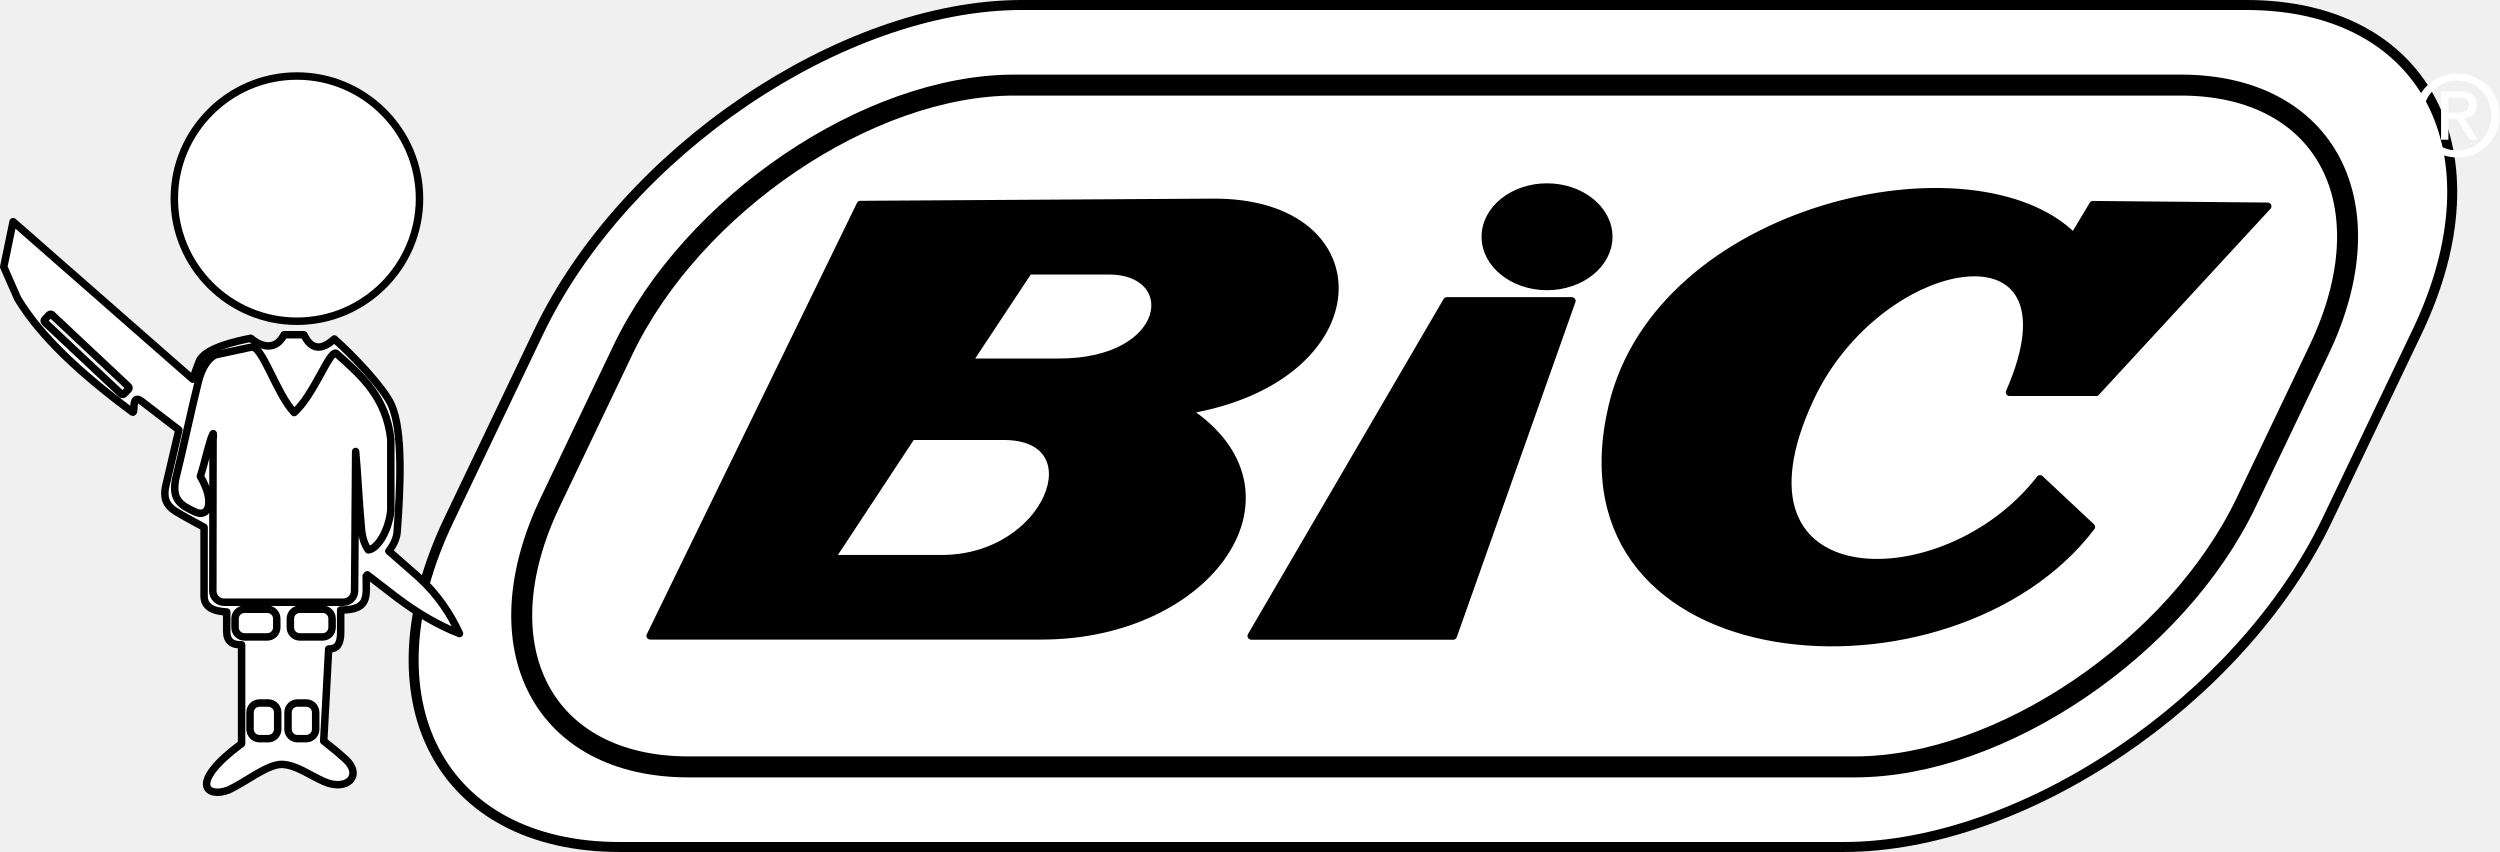
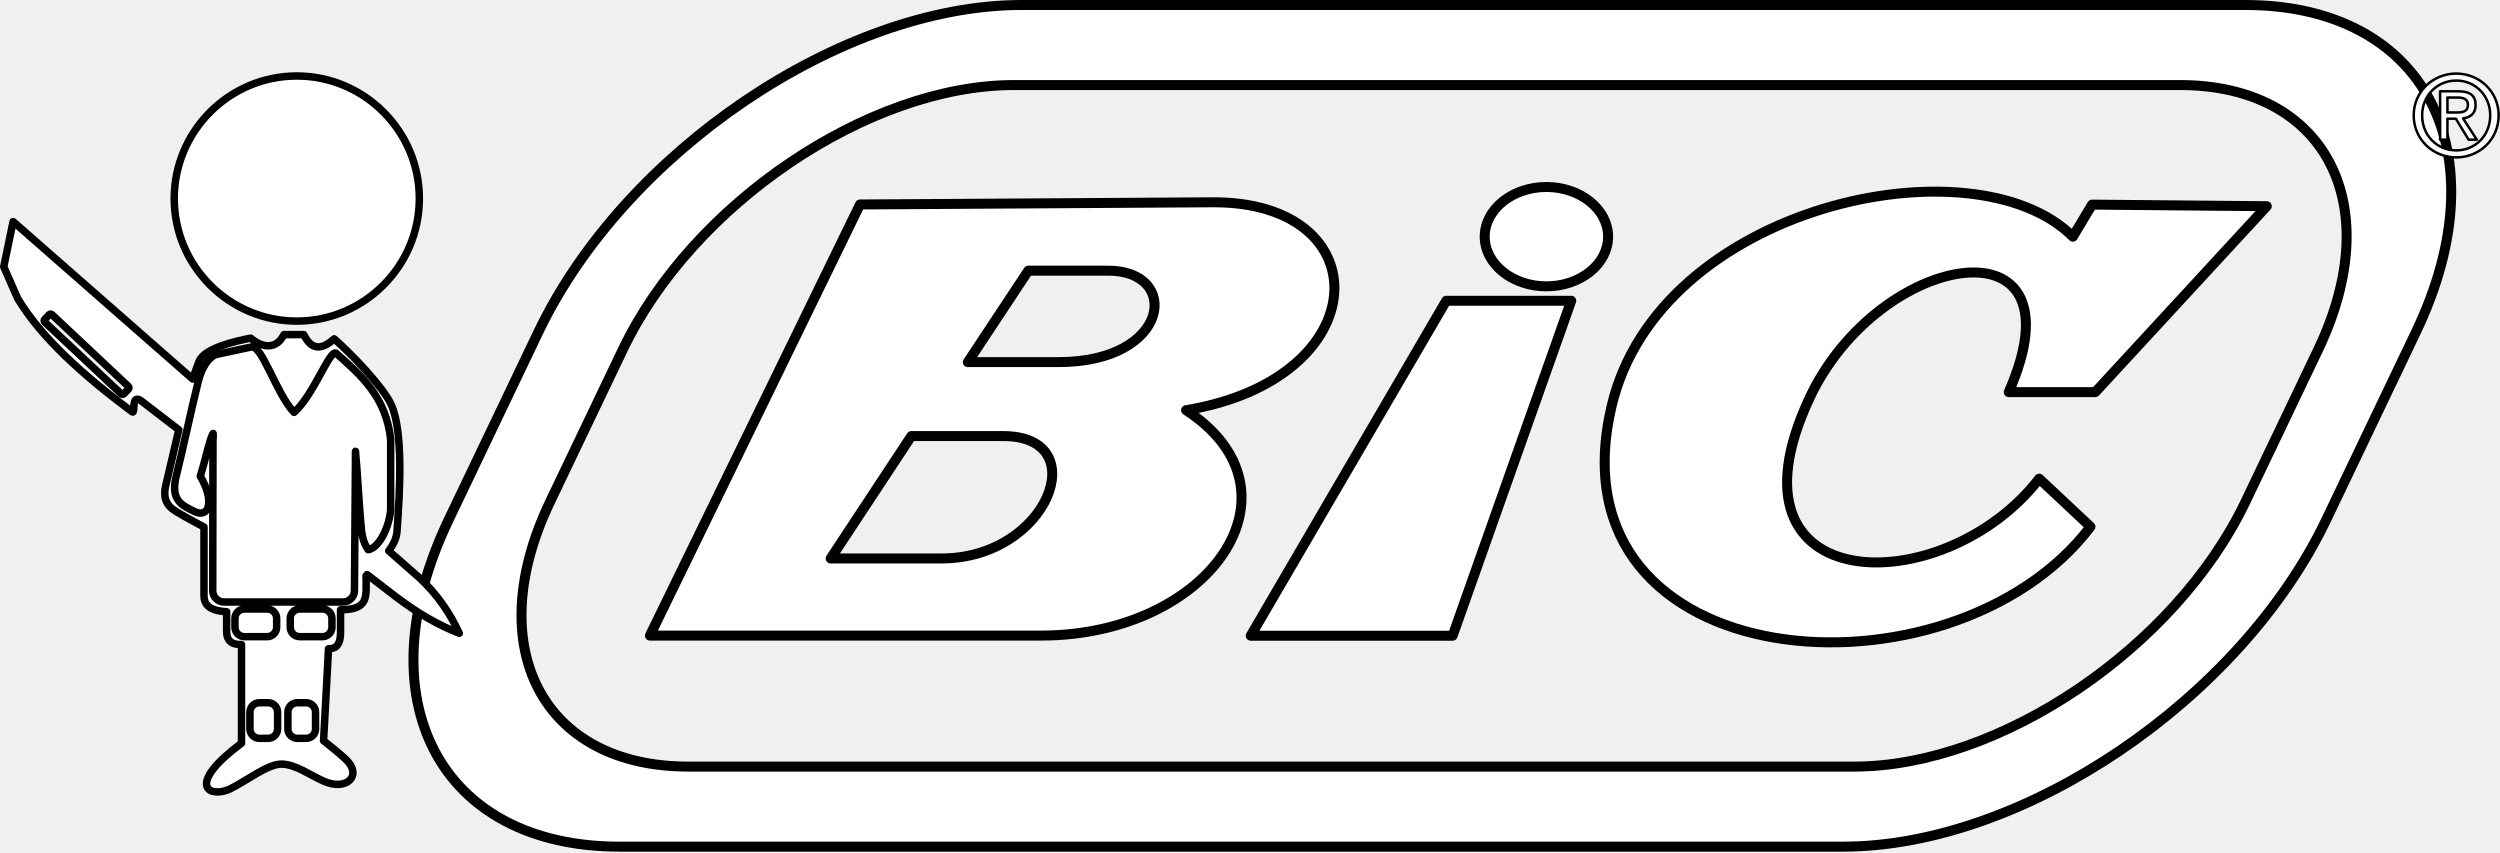
- <svg xmlns="http://www.w3.org/2000/svg" width="100%" height="100%" viewBox="0 0 2503 853" version="1.1" xml:space="preserve" style="fill-rule:evenodd;clip-rule:evenodd;stroke-linejoin:round;stroke-miterlimit:2;">
-   <g transform="matrix(1,0,0,1,3.200372,5)">
-     <g transform="matrix(4.329582,0,0,4.329582,0.549628,0)">
-       <path d="M235.468,0L518.569,0C560.166,0 577.93,34.038 558.055,75.63L537.29,119.077C517.414,160.668 467.107,194.707 425.517,194.707L142.416,194.707C100.825,194.707 83.05,160.674 102.93,119.077L123.694,75.63C143.574,34.033 193.871,0 235.468,0Z" style="fill:white;stroke:black;stroke-width:2.31px;" />
+ <svg xmlns="http://www.w3.org/2000/svg" width="100%" height="100%" viewBox="0 0 2504 854" version="1.1" xml:space="preserve" style="fill-rule:evenodd;clip-rule:evenodd;stroke-linejoin:round;stroke-miterlimit:2;">
+   <g transform="matrix(1,0,0,1,-0.004912,0.000667)">
+     <g transform="matrix(1,0,0,1,3.200372,5)">
+       <g transform="matrix(4.329582,0,0,4.329582,0.549628,0)">
+         <path d="M235.468,0L518.569,0C560.166,0 577.93,34.038 558.055,75.63L537.29,119.077C517.414,160.668 467.107,194.707 425.517,194.707L142.416,194.707C100.825,194.707 83.05,160.674 102.93,119.077L123.694,75.63C143.574,34.033 193.871,0 235.468,0ZM233.7,18.52C200.017,18.52 159.288,46.079 143.19,79.763L126.376,114.945C110.278,148.628 124.668,176.187 158.35,176.187L428.078,176.187C461.76,176.187 502.493,148.627 518.589,114.945L535.403,79.763C551.498,46.081 537.112,18.52 503.428,18.52L233.7,18.52ZM356.879,42.101C364.74,42.101 371.152,47.265 371.152,53.594C371.152,59.924 364.74,65.087 356.879,65.087C349.018,65.087 342.606,59.924 342.606,53.594C342.605,47.265 349.018,42.101 356.879,42.101ZM288.476,145.91L333.707,68.424L362.625,68.424L335.19,145.91L288.476,145.91ZM523.529,46.55L483.859,89.557L463.836,89.557C481.832,48.556 433.795,56.565 417.723,90.986C395.919,137.683 448.828,138.14 470.883,109.578L482.747,120.7C450.67,162.927 357.064,156.255 371.953,92.835C382.867,46.351 455.738,30.691 478.669,53.595L483.118,46.18L523.529,46.55ZM198.087,46.147L279.594,45.641C318.57,45.399 317.803,86.413 273.519,93.735C302.241,112.475 279.102,145.803 240.107,145.879L149.486,145.879L198.087,46.147ZM209.965,99.726L191.298,128.038L216.81,128.038C241.651,128.14 252.539,99.621 231.122,99.726L209.965,99.726ZM237.032,61.457L223.032,82.613L243.878,82.613C269.963,82.715 272.451,61.351 255.389,61.457L237.032,61.457Z" style="fill:white;stroke:black;stroke-width:2.31px;" />
+       </g>
    </g>
-     <g transform="matrix(4.329582,0,0,4.329582,0.549628,0)">
-       <path d="M233.7,18.52L503.428,18.52C537.112,18.52 551.498,46.081 535.403,79.763L518.589,114.945C502.493,148.627 461.76,176.187 428.078,176.187L158.35,176.187C124.668,176.187 110.278,148.628 126.376,114.945L143.19,79.763C159.288,46.079 200.017,18.52 233.7,18.52Z" style="fill:white;stroke:black;stroke-width:4.85px;stroke-miterlimit:2.613;" />
+     <g transform="matrix(1,0,0,1,3.200372,5)">
+       <g transform="matrix(4.329582,0,0,4.329582,0.549628,0)">
+         <path d="M64.823,76.25C62.972,79.897 59.698,79.245 57.129,77.068C53.855,77.728 46.419,79.299 45.183,82.449C44.656,83.796 44.167,85.157 43.716,86.531L2.167,50.107L0,60.561L3.218,67.876C8.58,76.787 17.973,85.369 29.707,94.112C30.563,94.823 29.297,89.744 31.801,91.58L40.497,98.268C39.527,102.33 38.583,106.598 37.486,111.117C36.85,113.739 37.469,115.655 39.614,117.01C41.781,118.379 44.089,119.52 46.326,120.776L46.326,136.655C46.326,139.093 48.209,140.205 51.564,140.36L51.564,145C51.581,146.905 52.582,148.033 55.001,147.947L55.001,170.79C42.4,180.146 47.04,183.497 52.055,181.504C56.202,179.539 61.151,175.426 64.496,175.611C67.642,175.785 70.626,178.027 73.935,179.521C79.433,182.001 83.113,178.15 79.046,174.429C77.023,172.579 75.626,171.518 73.989,170.208C74.371,163.114 74.752,156.021 75.135,148.929C77.048,148.938 77.899,147.833 77.918,145.163L77.918,139.915C84.627,139.888 83.828,136.812 83.811,132.067C83.896,131.969 83.981,131.872 84.068,131.775L90.93,137.052C95.599,140.563 100.399,143.428 105.389,145.352C103.312,140.884 100.431,136.402 95.947,132.318L89.061,126.282C90.11,124.878 90.858,123.414 90.978,121.771C91.689,112.045 92.429,98.507 89.593,92.364C87.805,88.491 80.827,81.092 76.445,77.231C73.363,80.028 71.069,79.682 69.406,76.249L64.823,76.25ZM9.469,72.723L10.518,71.637C10.688,71.463 10.971,71.458 11.147,71.626L28.835,88.231C29.01,88.401 29.014,88.684 28.845,88.86L27.796,89.946C27.625,90.12 27.343,90.124 27.167,89.956L9.479,73.351C9.393,73.267 9.344,73.152 9.344,73.032C9.344,72.917 9.389,72.806 9.469,72.723Z" style="fill:white;stroke:black;stroke-width:1.73px;" />
+       </g>
    </g>
-     <g transform="matrix(4.329582,0,0,4.329582,0.549628,0)">
-       <path d="M64.823,76.25C62.972,79.897 59.698,79.245 57.129,77.068C53.855,77.728 46.419,79.299 45.183,82.449C44.656,83.796 44.167,85.157 43.716,86.531L2.167,50.107L0,60.561L3.218,67.876C8.58,76.787 17.973,85.369 29.707,94.112C30.563,94.823 29.297,89.744 31.801,91.58L40.497,98.268C39.527,102.33 38.583,106.598 37.486,111.117C36.85,113.739 37.469,115.655 39.614,117.01C41.781,118.379 44.089,119.52 46.326,120.776L46.326,136.655C46.326,139.093 48.209,140.205 51.564,140.36L51.564,145C51.581,146.905 52.582,148.033 55.001,147.947L55.001,170.79C42.4,180.146 47.04,183.497 52.055,181.504C56.202,179.539 61.151,175.426 64.496,175.611C67.642,175.785 70.626,178.027 73.935,179.521C79.433,182.001 83.113,178.15 79.046,174.429C77.023,172.579 75.626,171.518 73.989,170.208C74.371,163.114 74.752,156.021 75.135,148.929C77.048,148.938 77.899,147.833 77.918,145.163L77.918,139.915C84.627,139.888 83.828,136.812 83.811,132.067C83.896,131.969 83.981,131.872 84.068,131.775L90.93,137.052C95.599,140.563 100.399,143.428 105.389,145.352C103.312,140.884 100.431,136.402 95.947,132.318L89.061,126.282C90.11,124.878 90.858,123.414 90.978,121.771C91.689,112.045 92.429,98.507 89.593,92.364C87.805,88.491 80.827,81.092 76.445,77.231C73.363,80.028 71.069,79.682 69.406,76.249L64.823,76.25ZM9.469,72.723L10.518,71.637C10.688,71.463 10.971,71.458 11.147,71.626L28.835,88.231C29.01,88.401 29.014,88.684 28.845,88.86L27.796,89.946C27.625,90.12 27.343,90.124 27.167,89.956L9.479,73.351C9.393,73.267 9.344,73.152 9.344,73.032C9.344,72.917 9.389,72.806 9.469,72.723Z" style="fill:white;stroke:black;stroke-width:1.73px;" />
+     <g transform="matrix(1,0,0,1,3.200372,5)">
+       <g transform="matrix(4.329582,0,0,4.329582,0.549628,0)">
+         <path d="M67.793,16.424C83.408,16.424 96.145,29.161 96.145,44.777C96.145,60.393 83.408,73.13 67.793,73.13C52.176,73.13 39.439,60.393 39.439,44.777C39.44,29.161 52.177,16.424 67.793,16.424Z" style="fill:white;stroke:black;stroke-width:1.73px;" />
+       </g>
    </g>
-     <g transform="matrix(4.329582,0,0,4.329582,0.549628,0)">
-       <path d="M67.793,16.424C83.408,16.424 96.145,29.161 96.145,44.777C96.145,60.393 83.408,73.13 67.793,73.13C52.176,73.13 39.439,60.393 39.439,44.777C39.44,29.161 52.177,16.424 67.793,16.424Z" style="fill:white;stroke:black;stroke-width:1.73px;" />
+     <g transform="matrix(1,0,0,1,3.200372,5)">
+       <g transform="matrix(4.329582,0,0,4.329582,0.549628,0)">
+         <path d="M56.74,157.839L56.74,149.492C56.74,148.3 57.716,147.324 58.908,147.324L61.402,147.324C62.594,147.324 63.57,148.303 63.57,149.492L63.57,157.839C63.563,159.026 62.589,160 61.402,160.007L58.908,160.007C57.721,160.002 56.745,159.026 56.74,157.839ZM65.521,157.839L65.521,149.492C65.521,148.3 66.497,147.324 67.689,147.324L70.182,147.324C71.374,147.324 72.35,148.303 72.35,149.492L72.35,157.839C72.343,159.026 71.369,160 70.182,160.007L67.689,160.007C66.502,160.002 65.526,159.026 65.521,157.839ZM58.708,28.956C64.316,28.956 68.89,33.53 68.89,39.138C68.89,44.746 64.316,49.32 58.708,49.32C53.1,49.32 48.526,44.746 48.526,39.138C48.525,33.53 53.1,28.956 58.708,28.956Z" style="fill:white;" />
+       </g>
    </g>
-     <g transform="matrix(4.329582,0,0,4.329582,0.549628,0)">
-       <path d="M56.74,157.839L56.74,149.492C56.74,148.3 57.716,147.324 58.908,147.324L61.402,147.324C62.594,147.324 63.57,148.303 63.57,149.492L63.57,157.839C63.563,159.026 62.589,160 61.402,160.007L58.908,160.007C57.721,160.002 56.745,159.026 56.74,157.839ZM65.521,157.839L65.521,149.492C65.521,148.3 66.497,147.324 67.689,147.324L70.182,147.324C71.374,147.324 72.35,148.303 72.35,149.492L72.35,157.839C72.343,159.026 71.369,160 70.182,160.007L67.689,160.007C66.502,160.002 65.526,159.026 65.521,157.839ZM58.708,28.956C64.316,28.956 68.89,33.53 68.89,39.138C68.89,44.746 64.316,49.32 58.708,49.32C53.1,49.32 48.526,44.746 48.526,39.138C48.525,33.53 53.1,28.956 58.708,28.956Z" style="fill:white;" />
+     <g transform="matrix(1,0,0,1,3.200372,5)">
+       <g transform="matrix(4.329582,0,0,4.329582,0.549628,0)">
+         <path d="M60.491,151.785C61.182,151.785 61.594,152.629 61.409,153.665C61.224,154.701 60.51,155.546 59.819,155.546C59.128,155.546 58.716,154.701 58.901,153.665C59.086,152.629 59.8,151.785 60.491,151.785ZM69.272,151.785C69.963,151.785 70.375,152.629 70.19,153.665C70.005,154.701 69.291,155.546 68.6,155.546C67.909,155.546 67.497,154.701 67.682,153.665C67.867,152.629 68.581,151.785 69.272,151.785Z" style="fill:white;" />
+       </g>
    </g>
-     <g transform="matrix(4.329582,0,0,4.329582,0.549628,0)">
-       <path d="M60.491,151.785C61.182,151.785 61.594,152.629 61.409,153.665C61.224,154.701 60.51,155.546 59.819,155.546C59.128,155.546 58.716,154.701 58.901,153.665C59.086,152.629 59.8,151.785 60.491,151.785ZM69.272,151.785C69.963,151.785 70.375,152.629 70.19,153.665C70.005,154.701 69.291,155.546 68.6,155.546C67.909,155.546 67.497,154.701 67.682,153.665C67.867,152.629 68.581,151.785 69.272,151.785Z" style="fill:white;" />
+     <g transform="matrix(1,0,0,1,3.200372,5)">
+       <g transform="matrix(4.329582,0,0,4.329582,0.549628,0)">
+         <path d="M55.656,139.735L60.968,139.735C62.16,139.735 63.136,140.711 63.136,141.903L63.136,143.963C63.132,145.151 62.156,146.127 60.968,146.131L55.656,146.131C54.468,146.127 53.492,145.151 53.488,143.963L53.488,141.903C53.488,140.711 54.464,139.735 55.656,139.735ZM56.957,167.487L56.957,163.584C56.957,162.393 57.933,161.416 59.125,161.416L61.185,161.416C62.377,161.416 63.353,162.395 63.353,163.584L63.353,167.487C63.353,168.677 62.375,169.655 61.185,169.655L59.125,169.655C57.937,169.651 56.961,168.675 56.957,167.487ZM65.738,167.487L65.738,163.584C65.738,162.393 66.714,161.416 67.906,161.416L69.966,161.416C71.158,161.416 72.134,162.395 72.134,163.584L72.134,167.487C72.134,168.677 71.156,169.655 69.966,169.655L67.906,169.655C66.718,169.651 65.742,168.675 65.738,167.487ZM68.448,139.735L73.76,139.735C74.953,139.735 75.928,140.711 75.928,141.903L75.928,143.963C75.924,145.151 74.948,146.127 73.76,146.131L68.448,146.131C67.26,146.127 66.284,145.151 66.28,143.963L66.28,141.903C66.28,140.711 67.256,139.735 68.448,139.735ZM81.375,103.253L81.131,135.508C81.124,136.933 79.954,138.103 78.529,138.11L50.952,138.11C49.522,138.11 48.342,136.939 48.35,135.508L48.405,100.735C48.457,99.179 48.68,98.223 47.899,100.344C46.611,104.545 46.757,104.81 45.469,109.01C48.861,114.77 47.501,118.787 44.174,117.194C41.085,115.714 38.695,114.553 39.805,109.383C41.598,102.157 43.186,94.411 44.978,87.186C45.809,83.813 47.291,81.717 48.948,80.901L57.244,79.121C59.717,78.473 63.021,89.897 67.158,94.244C71.738,90.233 75.347,79.7 76.874,80.546C82.798,85.78 88.435,90.738 89.505,100.46L89.505,116.928C88.946,122.032 86.193,125.891 84.296,126.001C83.037,124.216 82.758,122.107 82.616,119.952C82.181,115.334 81.812,107.869 81.375,103.253Z" style="fill:white;stroke:black;stroke-width:1.73px;" />
+       </g>
    </g>
-     <g transform="matrix(4.329582,0,0,4.329582,0.549628,0)">
-       <path d="M55.656,139.735L60.968,139.735C62.16,139.735 63.136,140.711 63.136,141.903L63.136,143.963C63.132,145.151 62.156,146.127 60.968,146.131L55.656,146.131C54.468,146.127 53.492,145.151 53.488,143.963L53.488,141.903C53.488,140.711 54.464,139.735 55.656,139.735ZM56.957,167.487L56.957,163.584C56.957,162.393 57.933,161.416 59.125,161.416L61.185,161.416C62.377,161.416 63.353,162.395 63.353,163.584L63.353,167.487C63.353,168.677 62.375,169.655 61.185,169.655L59.125,169.655C57.937,169.651 56.961,168.675 56.957,167.487ZM65.738,167.487L65.738,163.584C65.738,162.393 66.714,161.416 67.906,161.416L69.966,161.416C71.158,161.416 72.134,162.395 72.134,163.584L72.134,167.487C72.134,168.677 71.156,169.655 69.966,169.655L67.906,169.655C66.718,169.651 65.742,168.675 65.738,167.487ZM68.448,139.735L73.76,139.735C74.953,139.735 75.928,140.711 75.928,141.903L75.928,143.963C75.924,145.151 74.948,146.127 73.76,146.131L68.448,146.131C67.26,146.127 66.284,145.151 66.28,143.963L66.28,141.903C66.28,140.711 67.256,139.735 68.448,139.735ZM81.375,103.253L81.131,135.508C81.124,136.933 79.954,138.103 78.529,138.11L50.952,138.11C49.522,138.11 48.342,136.939 48.35,135.508L48.405,100.735C48.457,99.179 48.68,98.223 47.899,100.344C46.611,104.545 46.757,104.81 45.469,109.01C48.861,114.77 47.501,118.787 44.174,117.194C41.085,115.714 38.695,114.553 39.805,109.383C41.598,102.157 43.186,94.411 44.978,87.186C45.809,83.813 47.291,81.717 48.948,80.901L57.244,79.121C59.717,78.473 63.021,89.897 67.158,94.244C71.738,90.233 75.347,79.7 76.874,80.546C82.798,85.78 88.435,90.738 89.505,100.46L89.505,116.928C88.946,122.032 86.193,125.891 84.296,126.001C83.037,124.216 82.758,122.107 82.616,119.952C82.181,115.334 81.812,107.869 81.375,103.253Z" style="fill:white;stroke:black;stroke-width:1.73px;" />
+     <g transform="matrix(1,0,0,1,3.200372,5)">
+       <g transform="matrix(4.329582,0,0,4.329582,0.549628,0)">
+         <path d="M66.002,78.643C66.061,81.328 65.682,84.087 64.249,85.583C63.431,83.704 62.392,81.706 61.108,80.464C62.976,80.639 64.579,79.939 66.002,78.643ZM68.829,78.643C68.77,81.328 69.149,84.087 70.582,85.583C71.401,83.704 72.439,81.706 73.724,80.464C71.855,80.639 70.252,79.939 68.829,78.643Z" style="fill:white;" />
+       </g>
    </g>
-     <g transform="matrix(4.329582,0,0,4.329582,0.549628,0)">
-       <path d="M66.002,78.643C66.061,81.328 65.682,84.087 64.249,85.583C63.431,83.704 62.392,81.706 61.108,80.464C62.976,80.639 64.579,79.939 66.002,78.643ZM68.829,78.643C68.77,81.328 69.149,84.087 70.582,85.583C71.401,83.704 72.439,81.706 73.724,80.464C71.855,80.639 70.252,79.939 68.829,78.643Z" style="fill:white;" />
-     </g>
-     <g transform="matrix(4.329582,0,0,4.329582,0.549628,0)">
-       <path d="M198.087,46.147L149.486,145.879L240.107,145.879C279.102,145.803 302.241,112.475 273.519,93.735C317.803,86.413 318.57,45.399 279.594,45.641L198.087,46.147ZM237.032,61.457L223.032,82.613L243.878,82.613C269.963,82.715 272.451,61.351 255.389,61.457L237.032,61.457ZM209.965,99.726L191.298,128.038L216.81,128.038C241.651,128.14 252.539,99.621 231.122,99.726L209.965,99.726ZM288.476,145.91L333.707,68.424L362.625,68.424L335.19,145.91L288.476,145.91ZM356.879,42.101C364.74,42.101 371.152,47.265 371.152,53.594C371.152,59.924 364.74,65.087 356.879,65.087C349.018,65.087 342.606,59.924 342.606,53.594C342.605,47.265 349.018,42.101 356.879,42.101ZM523.529,46.55L483.859,89.557L463.836,89.557C481.832,48.556 433.795,56.565 417.723,90.986C395.919,137.683 448.828,138.14 470.883,109.578L482.747,120.7C450.67,162.927 357.064,156.255 371.953,92.835C382.867,46.351 455.738,30.691 478.669,53.595L483.118,46.18L523.529,46.55Z" style="stroke:black;stroke-width:1.73px;" />
-     </g>
-     <g transform="matrix(4.329582,0,0,4.329582,0.549628,0)">
-       <path d="M567.371,35.26C572.655,35.26 577.169,31.152 577.169,25.534C577.169,19.969 572.655,15.864 567.371,15.864C562.036,15.864 557.517,19.968 557.517,25.534C557.518,31.151 562.036,35.26 567.371,35.26ZM559.471,25.534C559.471,20.943 562.934,17.481 567.371,17.481C571.758,17.481 575.22,20.943 575.22,25.534C575.22,30.202 571.758,33.639 567.371,33.639C562.934,33.639 559.471,30.202 559.471,25.534ZM565.317,26.303L567.268,26.303L570.218,31.151L572.115,31.151L568.934,26.226C570.576,26.021 571.833,25.149 571.833,23.148C571.833,20.942 570.524,19.968 567.883,19.968L563.624,19.968L563.624,31.151L565.317,31.151L565.317,26.303ZM565.319,24.867L565.319,21.404L567.628,21.404C568.808,21.404 570.065,21.66 570.065,23.046C570.065,24.764 568.783,24.867 567.346,24.867L565.319,24.867Z" style="fill:white;fill-rule:nonzero;" />
+     <g transform="matrix(1,0,0,1,3.200372,5)">
+       <g transform="matrix(4.329582,0,0,4.329582,0.549628,0)">
+         <path d="M567.371,35.26C572.655,35.26 577.169,31.152 577.169,25.534C577.169,19.969 572.655,15.864 567.371,15.864C562.036,15.864 557.517,19.968 557.517,25.534C557.518,31.151 562.036,35.26 567.371,35.26ZM559.471,25.534C559.471,20.943 562.934,17.481 567.371,17.481C571.758,17.481 575.22,20.943 575.22,25.534C575.22,30.202 571.758,33.639 567.371,33.639C562.934,33.639 559.471,30.202 559.471,25.534ZM565.317,26.303L567.268,26.303L570.218,31.151L572.115,31.151L568.934,26.226C570.576,26.021 571.833,25.149 571.833,23.148C571.833,20.942 570.524,19.968 567.883,19.968L563.624,19.968L563.624,31.151L565.317,31.151L565.317,26.303ZM565.319,24.867L565.319,21.404L567.628,21.404C568.808,21.404 570.065,21.66 570.065,23.046C570.065,24.764 568.783,24.867 567.346,24.867L565.319,24.867Z" style="fill:white;fill-rule:nonzero;stroke:black;stroke-width:0.58px;" />
+       </g>
    </g>
  </g>
</svg>
